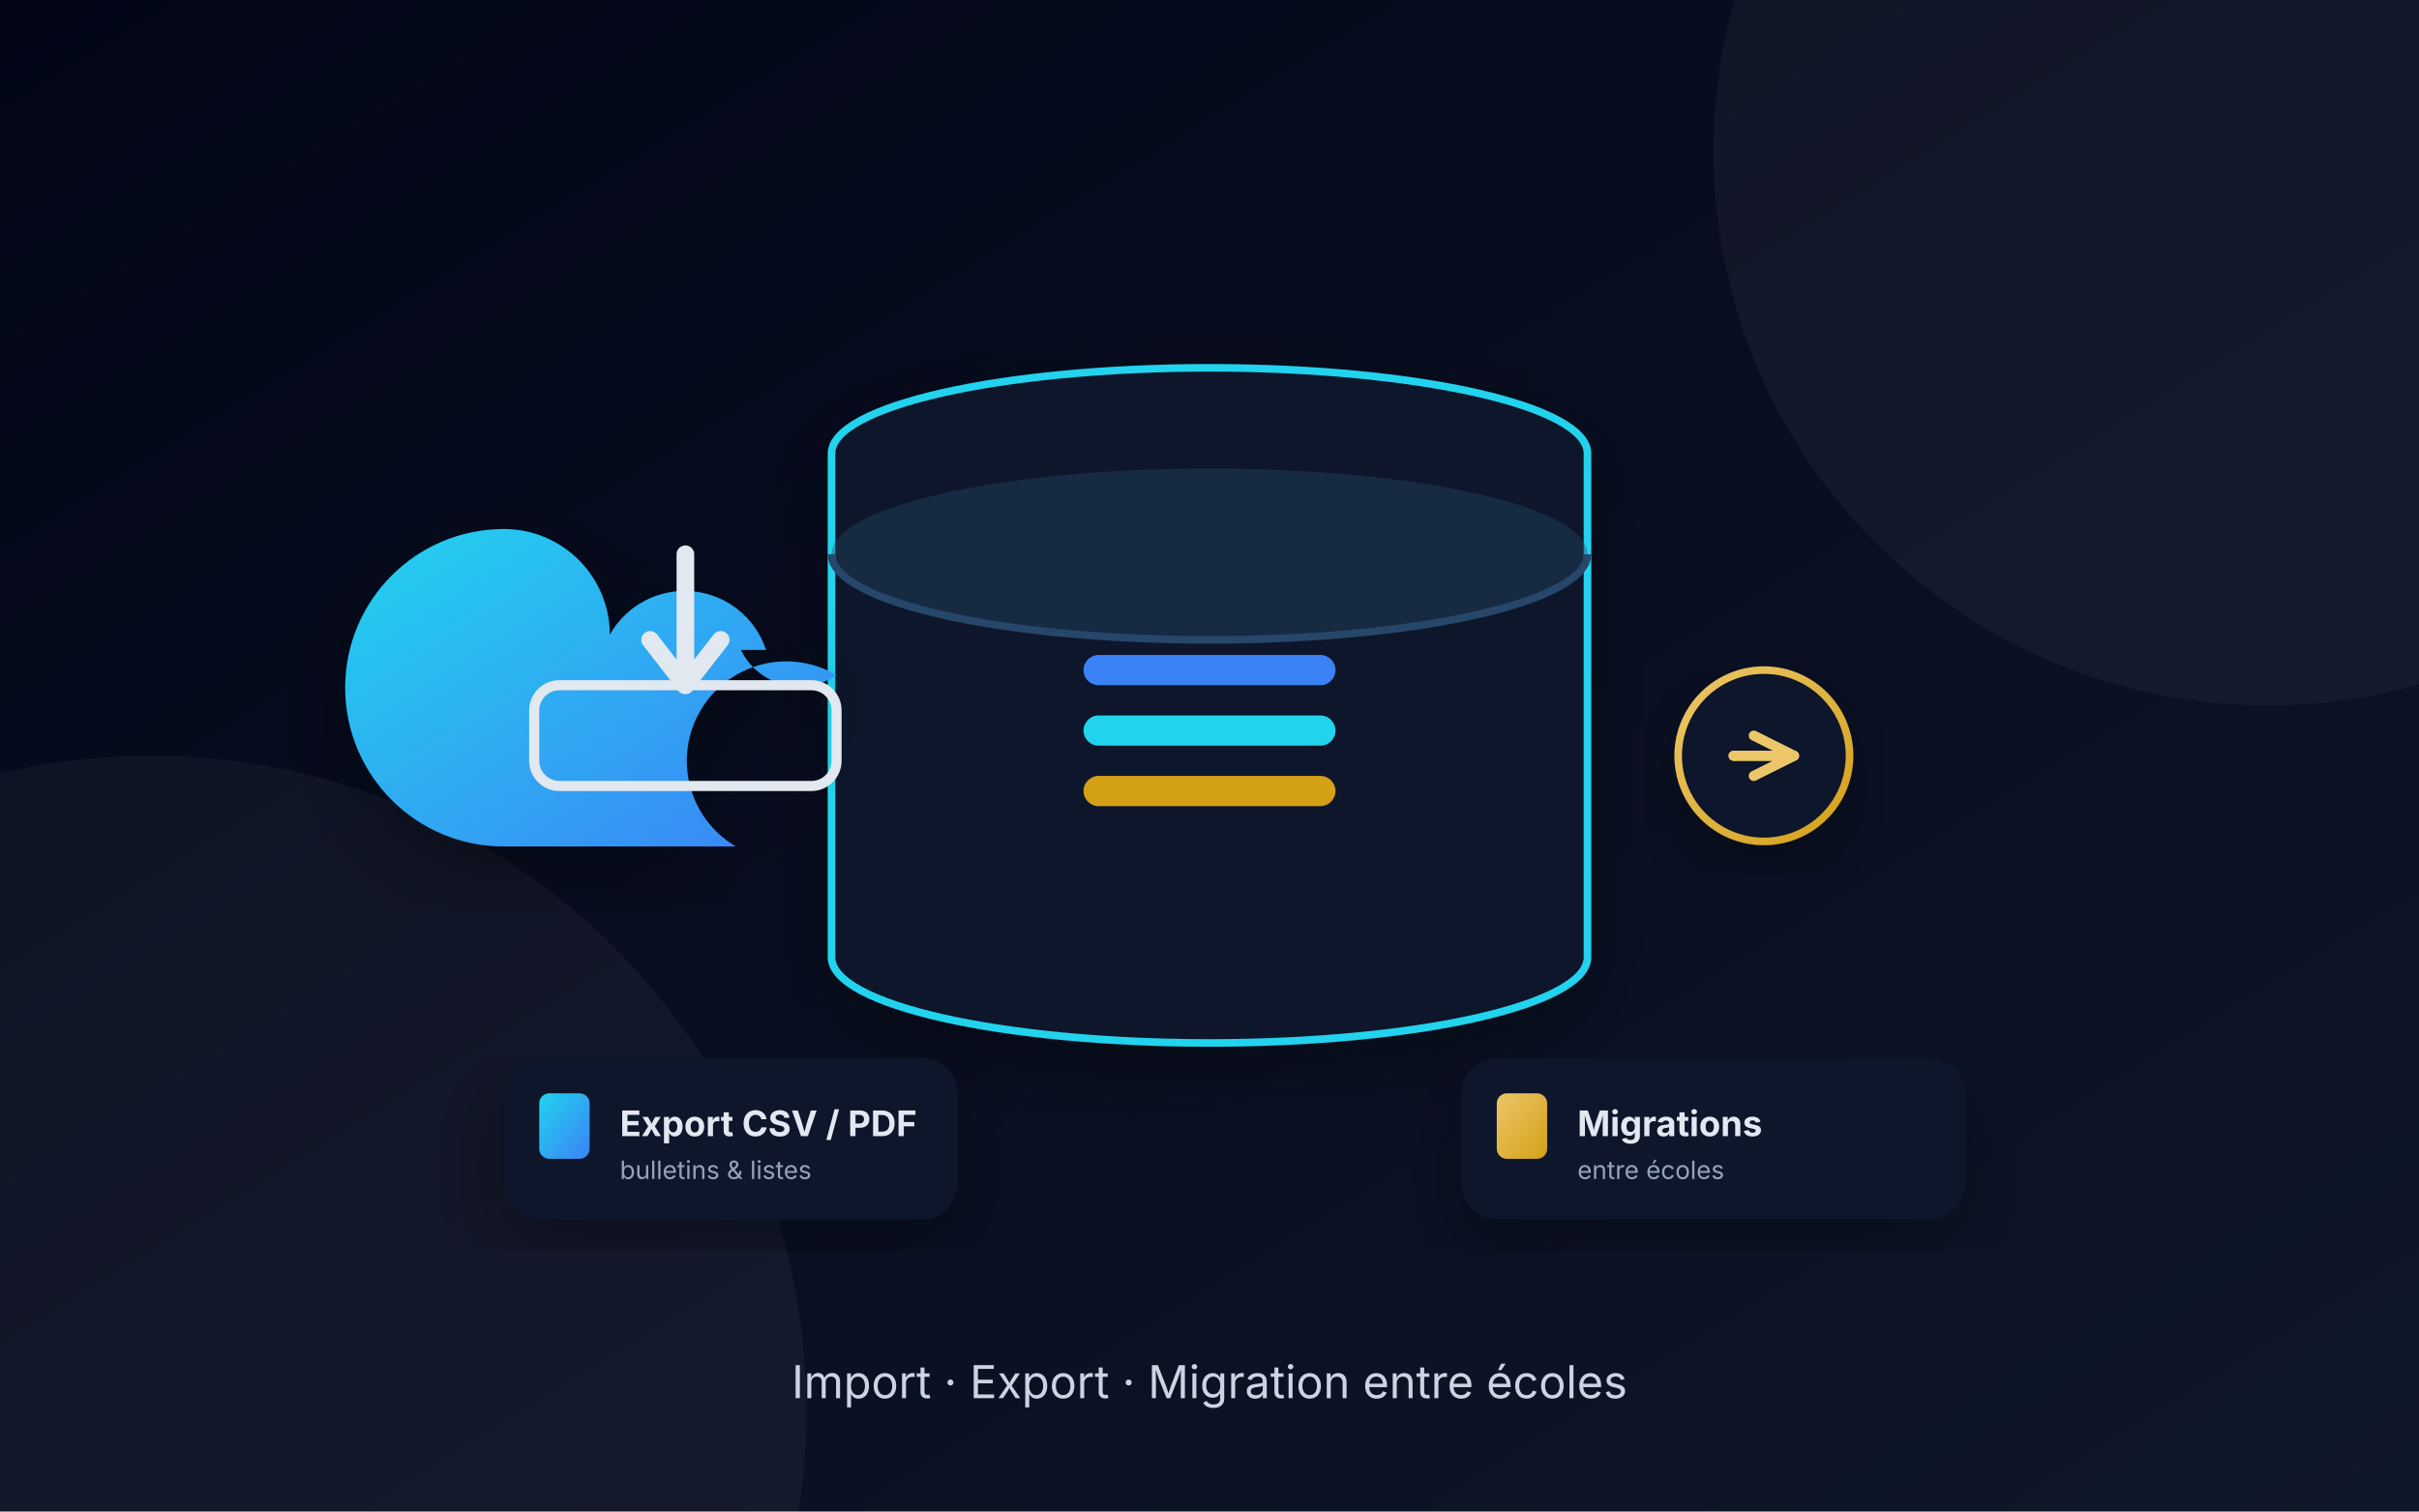
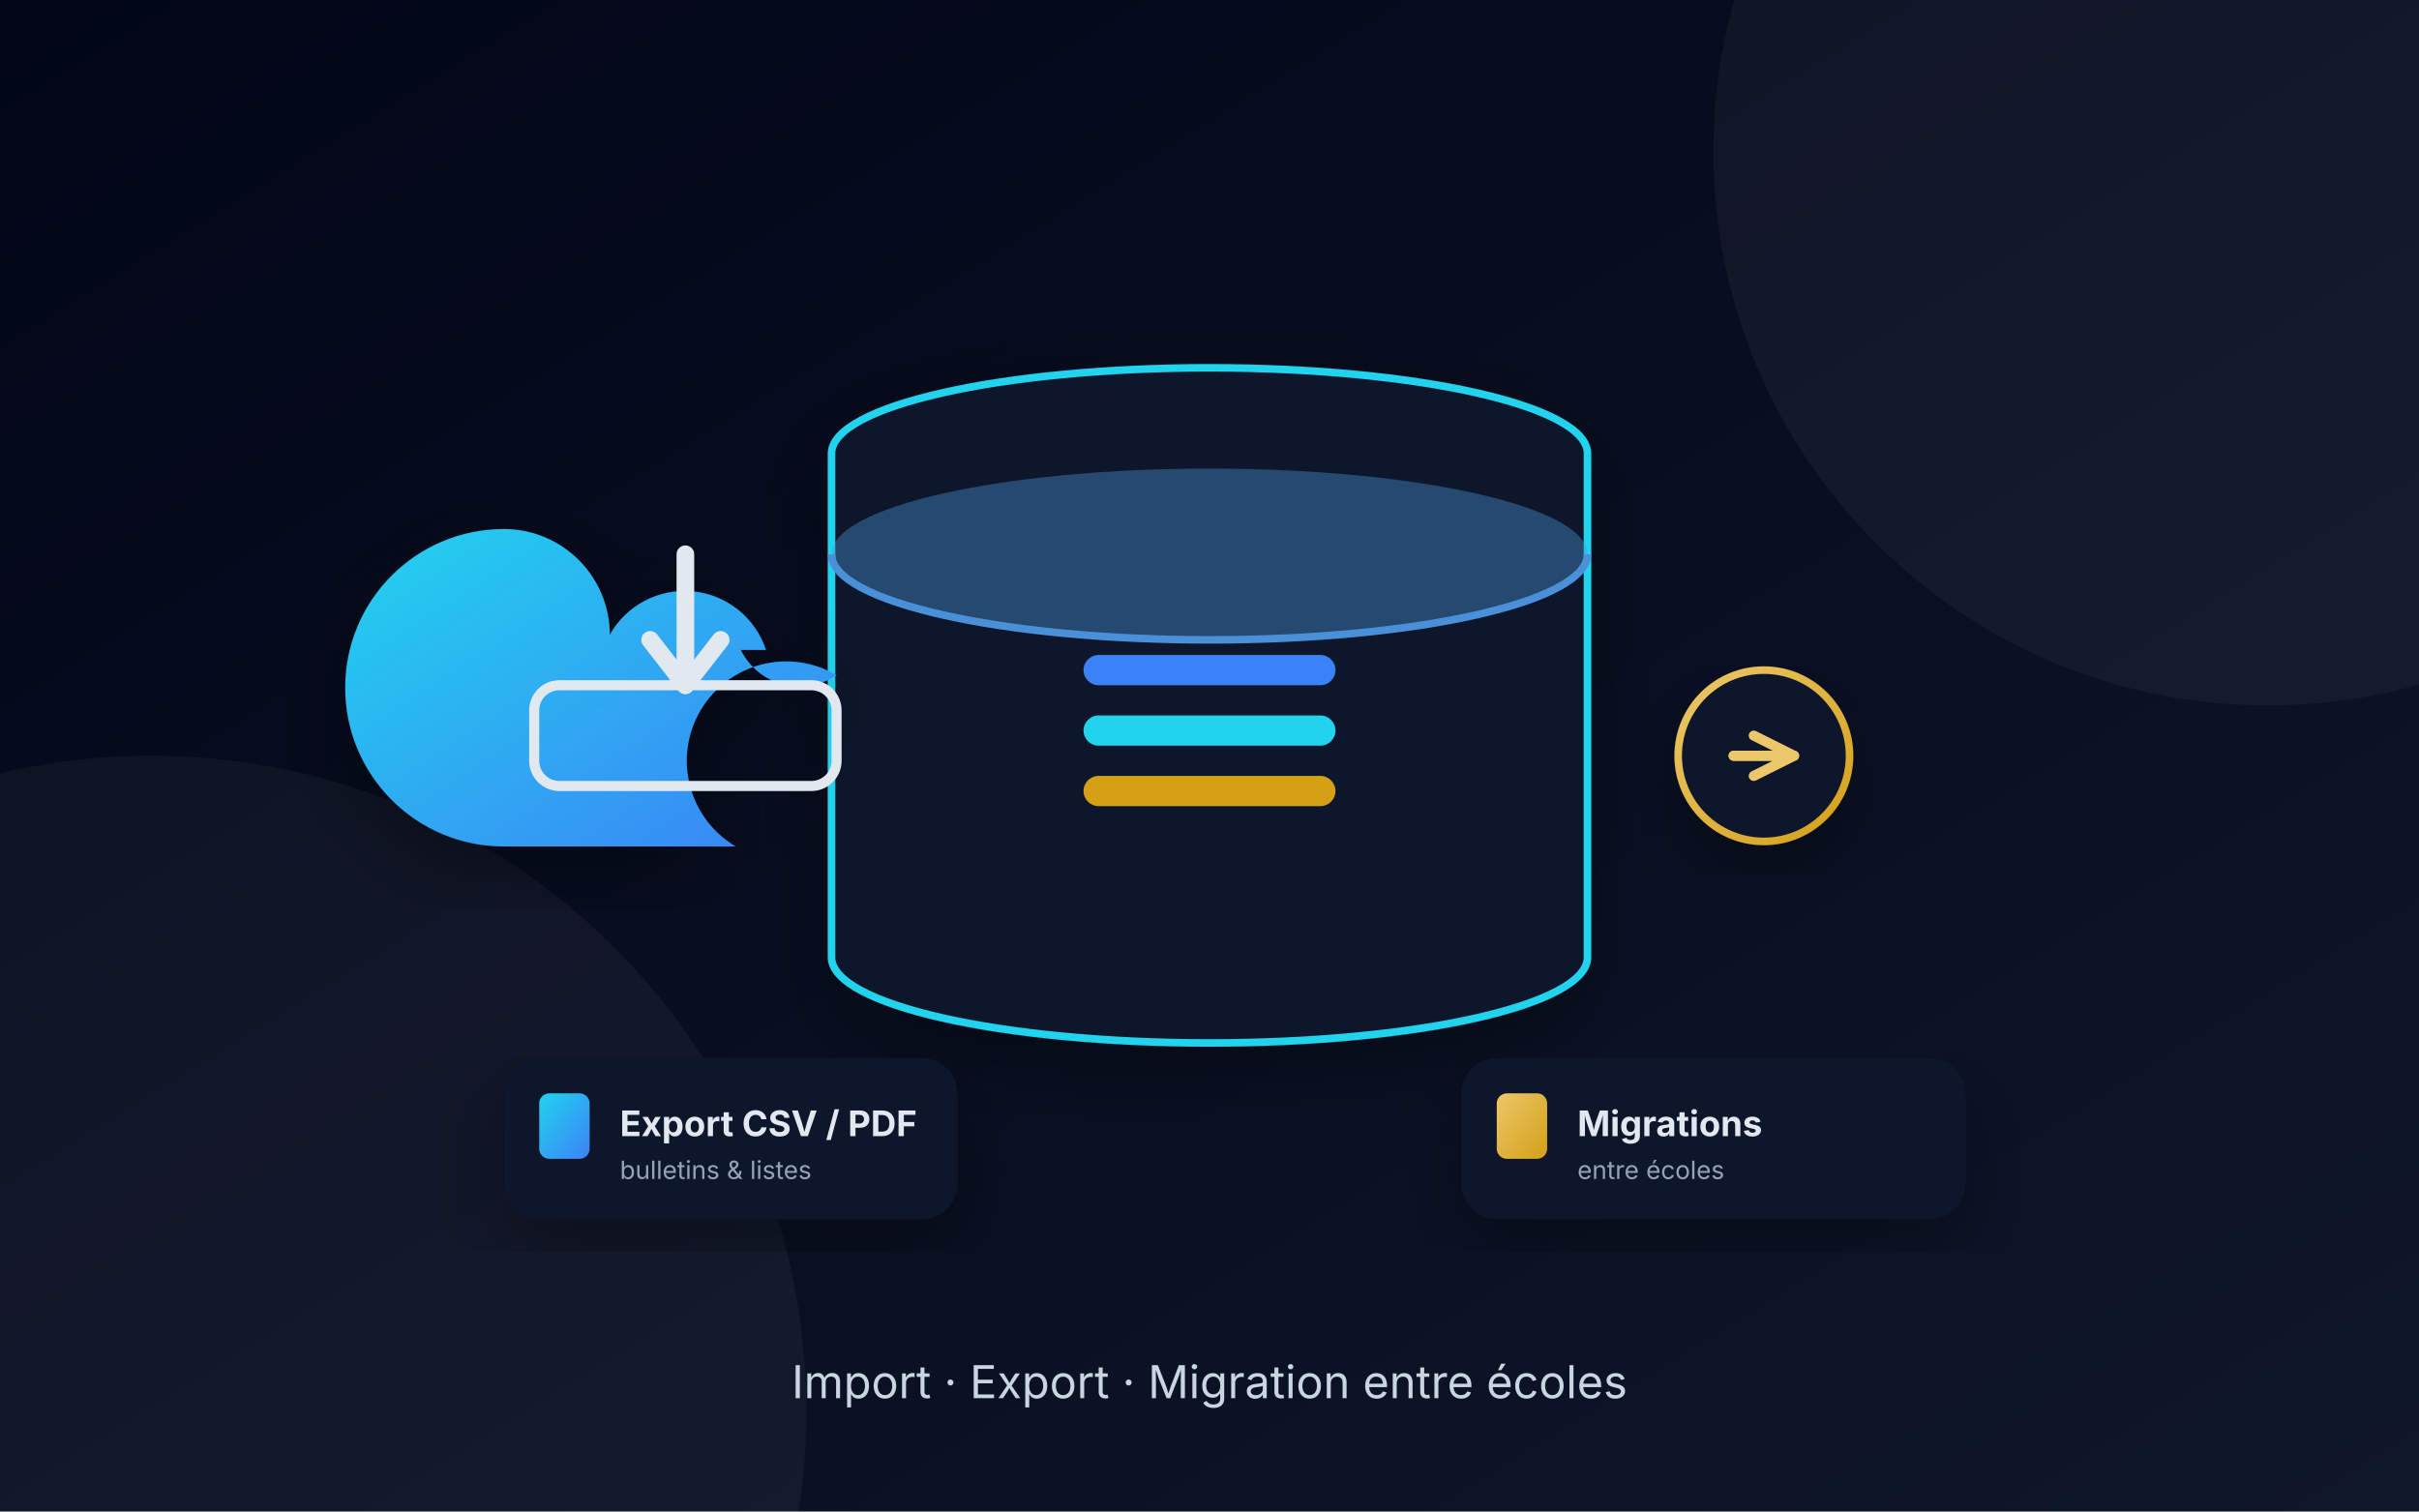
<svg xmlns="http://www.w3.org/2000/svg" width="960" height="600" viewBox="0 0 960 600">
  <defs>
    <linearGradient id="bg" x1="0" y1="0" x2="1" y2="1">
      <stop offset="0" stop-color="#020617" />
      <stop offset="1" stop-color="#0f172a" />
    </linearGradient>
    <linearGradient id="green" x1="0" y1="0" x2="1" y2="1">
      <stop offset="0" stop-color="#22d3ee" />
      <stop offset="1" stop-color="#3b82f6" />
    </linearGradient>
    <linearGradient id="gold" x1="0" y1="0" x2="1" y2="1">
      <stop offset="0" stop-color="#ecc76a" />
      <stop offset="1" stop-color="#d4a017" />
    </linearGradient>
    <filter id="cardShadow" x="-20%" y="-20%" width="140%" height="140%">
      <feDropShadow dx="0" dy="12" stdDeviation="16" flood-color="#000" flood-opacity="0.35" />
    </filter>
  </defs>
  <rect width="960" height="600" fill="url(#bg)" />
  <circle cx="900" cy="60" r="220" fill="#ffffff" opacity="0.04" />
  <circle cx="60" cy="560" r="260" fill="#ffffff" opacity="0.04" />
  <g filter="url(#cardShadow)">
    <ellipse cx="480" cy="180" rx="150" ry="34" fill="#3b82f6" />
    <path d="M330 180 V380 a150 34 0 0 0 300 0 V180 a150 34 0 0 0 -300 0 Z" fill="#0f172a" stroke="#22d3ee" stroke-width="3" />
-     <path d="M330 220 a150 34 0 0 0 300 0" fill="none" stroke="#25476a" stroke-width="3" />
-     <ellipse cx="480" cy="220" rx="150" ry="34" fill="#25476a" opacity="0.4" />
+     <path d="M330 220 a150 34 0 0 0 300 0" fill="none" stroke="#4A90D9" stroke-width="3" />
+     <ellipse cx="480" cy="220" rx="150" ry="34" fill="#4A90D9" opacity="0.4" />
    <g transform="translate(430 260)">
      <rect width="100" height="12" rx="6" fill="#3b82f6" />
      <rect x="0" y="24" width="100" height="12" rx="6" fill="#22d3ee" />
      <rect x="0" y="48" width="100" height="12" rx="6" fill="#d4a017" />
    </g>
  </g>
  <path d="M200 210 a42 42 0 0 1 42 42 a34 34 0 0 1 62 6 h-10 a26 26 0 0 0 38 10 a38 38 0 0 0 -40 68 l-92 0 a34 34 0 0 1 0 -126 Z" fill="url(#green)" filter="url(#cardShadow)" />
  <rect x="212" y="272" width="120" height="40" rx="10" fill="none" stroke="#e2e8f0" stroke-width="4" transform="translate(0 0)" />
  <g transform="translate(272 260)">
    <line x1="0" y1="-40" x2="0" y2="12" stroke="#e2e8f0" stroke-width="7" stroke-linecap="round" />
    <polyline points="-14 -6 0 12 14 -6" fill="none" stroke="#e2e8f0" stroke-width="7" stroke-linecap="round" stroke-linejoin="round" />
  </g>
  <g transform="translate(700 300)">
    <circle cx="0" cy="0" r="34" fill="#0f172a" stroke="url(#gold)" stroke-width="3" filter="url(#cardShadow)" />
    <polyline points="-12 0 12 0 -4 -8" fill="none" stroke="#ecc76a" stroke-width="4" stroke-linecap="round" stroke-linejoin="round" />
    <polyline points="-12 0 12 0 -4 8" fill="none" stroke="#ecc76a" stroke-width="4" stroke-linecap="round" stroke-linejoin="round" />
  </g>
  <g filter="url(#cardShadow)" transform="translate(200 420)">
    <rect width="180" height="64" rx="14" fill="#0f172a" />
    <rect x="14" y="14" width="20" height="26" rx="4" fill="url(#green)" />
    <text x="46" y="31" font-family="'Inter',sans-serif" font-size="14" font-weight="700" fill="#e2e8f0">Export CSV / PDF</text>
    <text x="46" y="48" font-family="'Inter',sans-serif" font-size="10" fill="#94a3b8">bulletins &amp; listes</text>
  </g>
  <g filter="url(#cardShadow)" transform="translate(580 420)">
    <rect width="200" height="64" rx="14" fill="#0f172a" />
    <rect x="14" y="14" width="20" height="26" rx="4" fill="url(#gold)" />
    <text x="46" y="31" font-family="'Inter',sans-serif" font-size="14" font-weight="700" fill="#e2e8f0">Migrations</text>
    <text x="46" y="48" font-family="'Inter',sans-serif" font-size="10" fill="#94a3b8">entre écoles</text>
  </g>
  <text x="480" y="555" text-anchor="middle" font-family="'Inter',sans-serif" font-size="18" fill="#cbd5e1">Import · Export · Migration entre écoles</text>
</svg>
